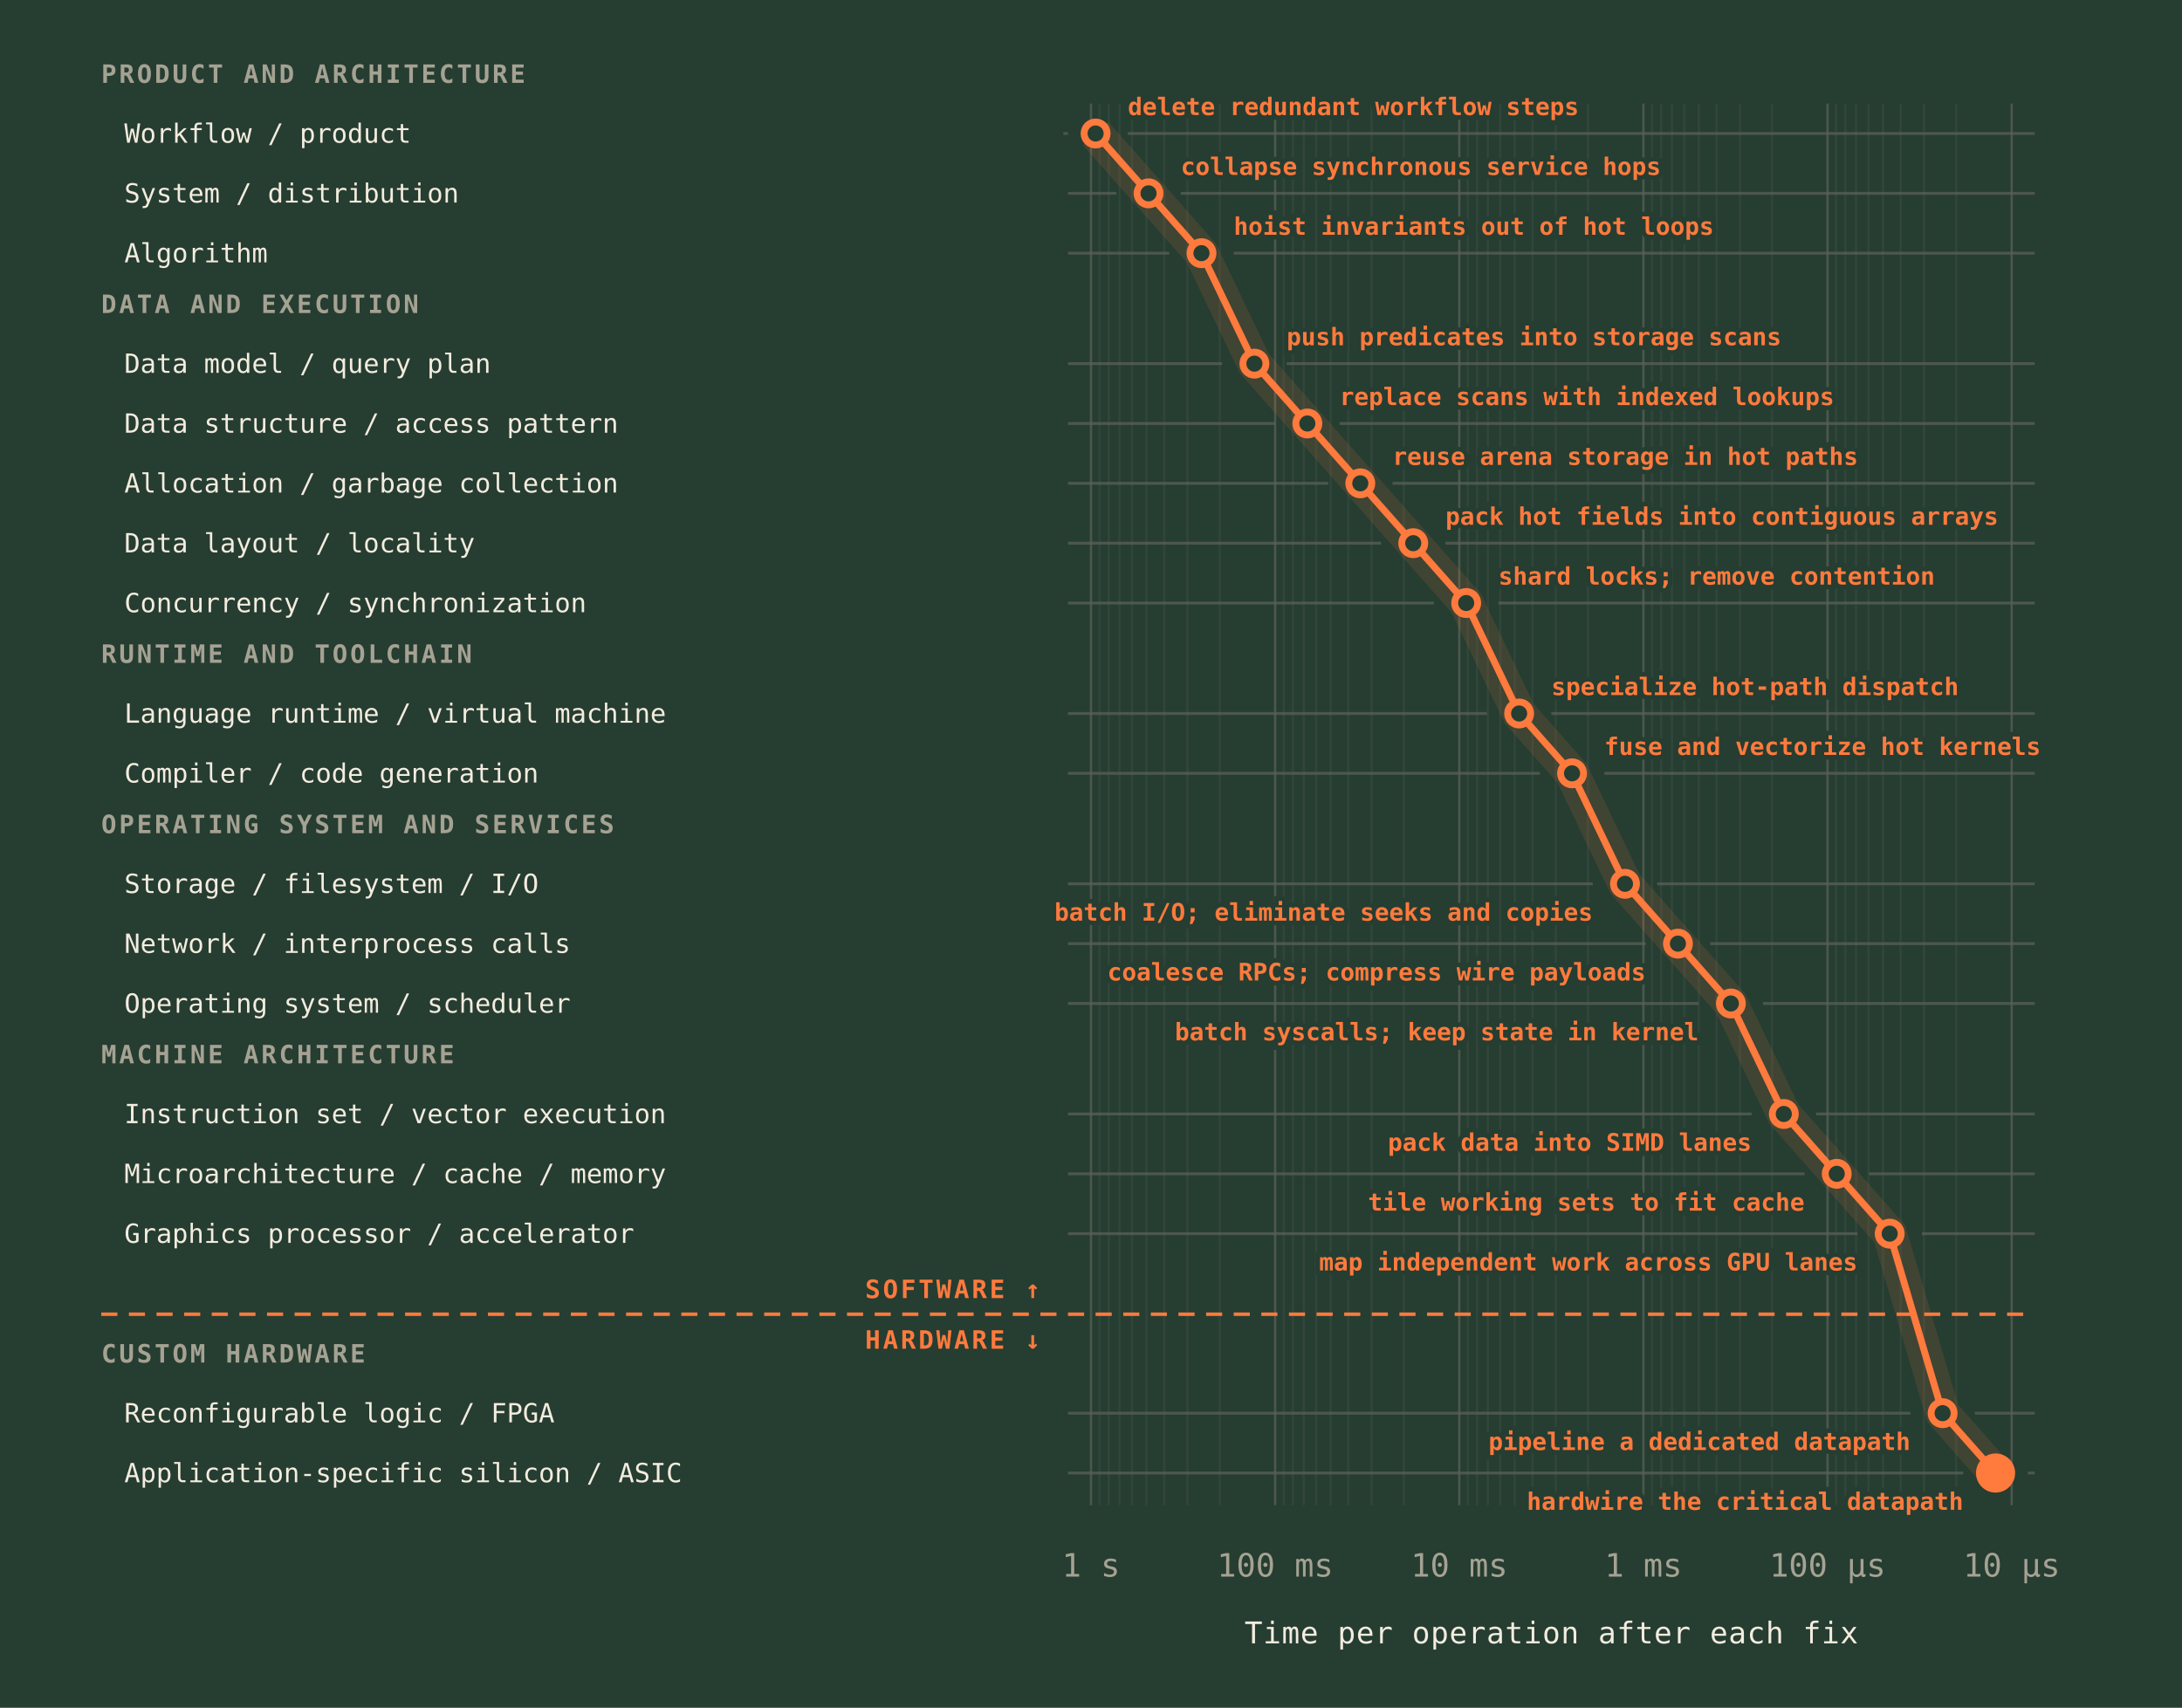
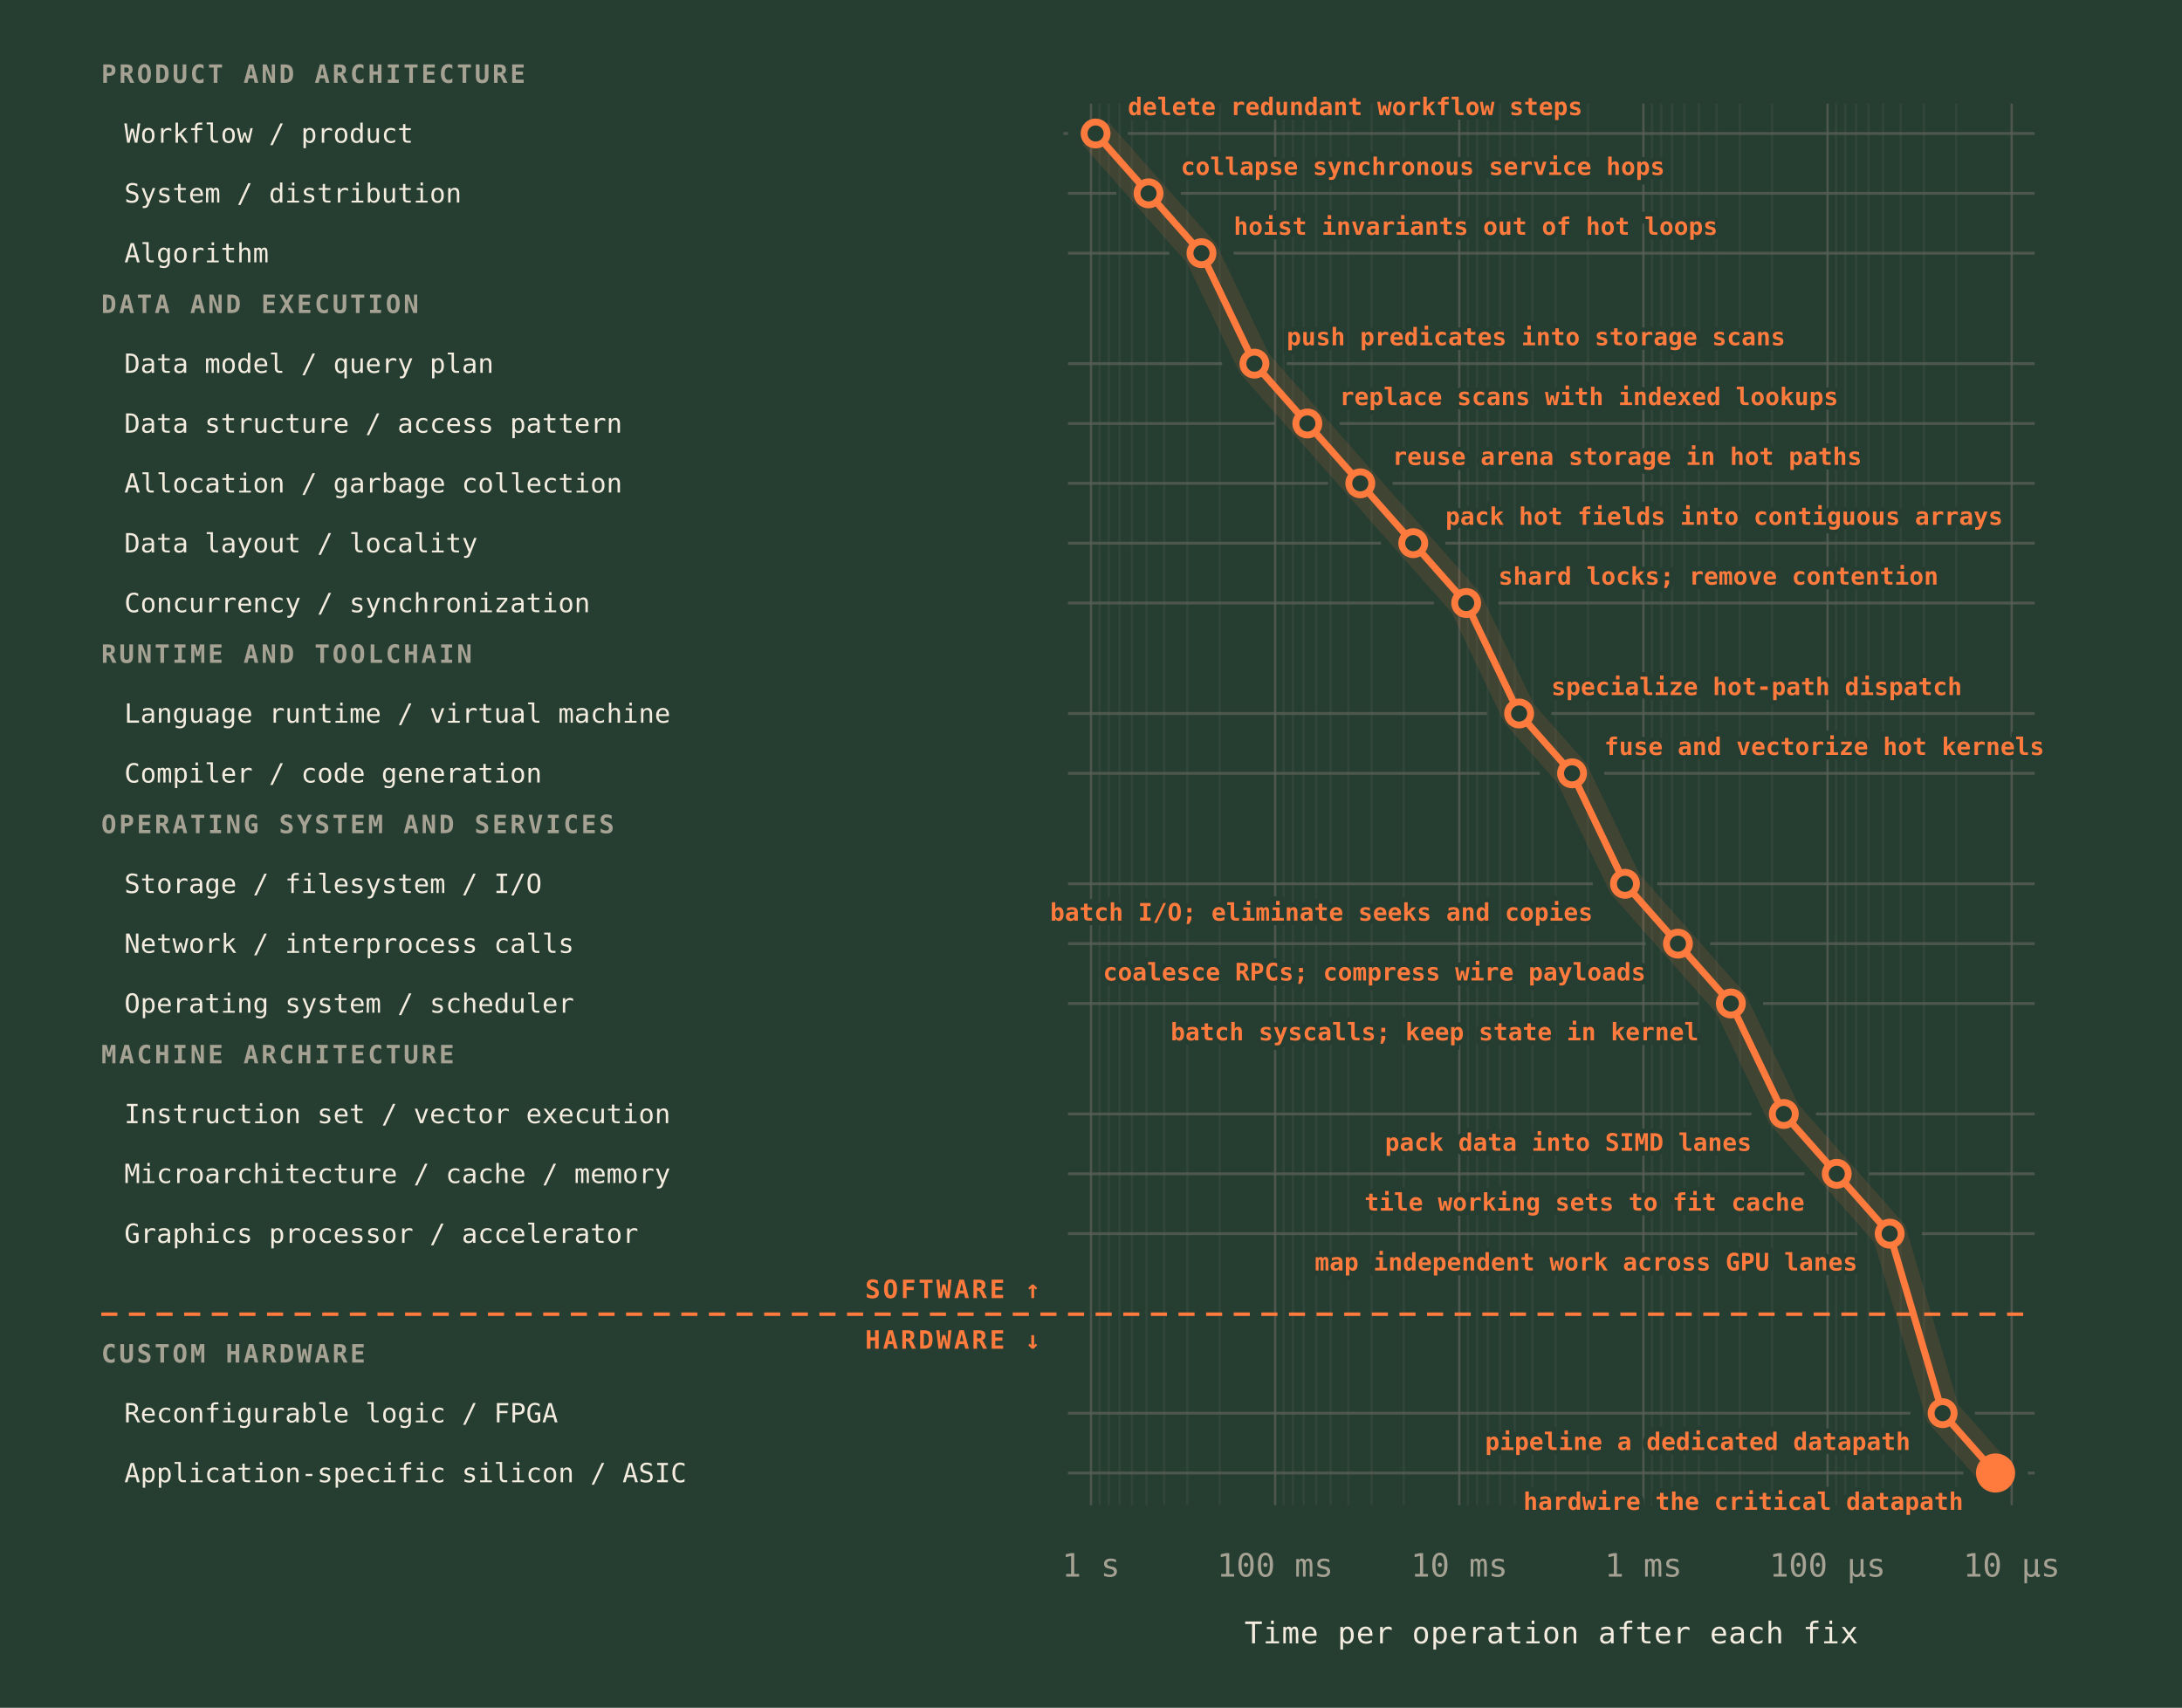
<svg xmlns="http://www.w3.org/2000/svg" viewBox="-24 -20 948 742" role="img" aria-labelledby="plot-title plot-desc">
  <style>
.plot-grid path { fill: none; stroke: #596057; stroke-width: 1; }
.plot-grid .major-grid { stroke-opacity: .75; }
.plot-grid .minor-grid { stroke-opacity: .23; }
.barriers path { fill: none; stroke: #596057; stroke-width: 1.25; stroke-opacity: .75; }
.hardware-boundary path { fill: none; stroke: #ff7a3d; stroke-width: 1.5; stroke-dasharray: 7 5; }
.hardware-boundary text { fill: #ff7a3d; font: 700 11px "SFMono-Regular", Consolas, monospace; letter-spacing: .1em; text-anchor: end; }
- .axis-labels, .group-labels, .stage-labels { font-family: "SFMono-Regular", Consolas, "DejaVu Sans Mono", monospace; }
- .axis-labels { fill: #a5a293; font-size: 14px; text-anchor: middle; }
+ .axis-labels, .group-labels, .stage-labels, .plot-points { font-family: "SFMono-Regular", Consolas, monospace; }
+ .axis-labels { fill: #a5a293; font-size: 14px; }
+ .axis-labels text { text-anchor: middle; }
.axis-labels .axis-title { fill: #f3ecdf; font-size: 13px; letter-spacing: .02em; }
.group-labels { fill: #a5a293; font-size: 11px; font-weight: 700; letter-spacing: .1em; }
- .stage-labels .domain { fill: #f3ecdf; font-size: 11.5px; font-weight: 500; }
- .stage-labels .intervention { fill: #ff7a3d; stroke: #263d31; stroke-width: 4px; paint-order: stroke; font-size: 10.5px; font-weight: 650; }
+ .stage-labels .domain { fill: #f3ecdf; font-size: 11.5px; font-weight: 500; letter-spacing: .005em; }
+ .stage-labels .intervention { fill: #ff7a3d; stroke: #263d31; stroke-width: 4px; paint-order: stroke; font-size: 10.5px; font-weight: 650; letter-spacing: .005em; }
.stage-labels .intervention-before { text-anchor: end; }
.progress-halo { fill: none; stroke: #ff7a3d; stroke-width: 15; stroke-opacity: .12; }
.progress-line { fill: none; stroke: #ff7a3d; stroke-width: 3; stroke-linecap: round; stroke-linejoin: round; }
.plot-points circle { fill: #263d31; stroke: #ff7a3d; stroke-width: 3; }
.plot-points g:last-child circle { fill: #ff7a3d; }
</style>
  <rect x="-24" y="-20" width="948" height="742" fill="#263d31" />
  <g class="plot-grid">
    <path class="major-grid" d="M450 25V634M530 25V634M610 25V634M690 25V634M770 25V634M850 25V634" />
    <path class="minor-grid" d="M453.7 25V634M457.7 25V634M462.4 25V634M467.8 25V634M474.1 25V634M481.8 25V634M491.9 25V634M505.9 25V634M533.7 25V634M537.7 25V634M542.4 25V634M547.8 25V634M554.1 25V634M561.8 25V634M571.9 25V634M585.9 25V634M613.7 25V634M617.7 25V634M622.4 25V634M627.8 25V634M634.1 25V634M641.8 25V634M651.9 25V634M665.9 25V634M693.7 25V634M697.7 25V634M702.4 25V634M707.8 25V634M714.1 25V634M721.8 25V634M731.9 25V634M745.9 25V634M773.7 25V634M777.7 25V634M782.4 25V634M787.8 25V634M794.1 25V634M801.8 25V634M811.9 25V634M825.9 25V634" />
  </g>
  <g class="barriers">
    <path d="M440 38H438M466 38H860M440 64H461M489 64H860M440 90H484M512 90H860M440 138H507M535 138H860M440 164H530M558 164H860M440 190H553M581 190H860M440 216H576M604 216H860M440 242H599M627 242H860M440 290H622M650 290H860M440 316H645M673 316H860M440 364H668M696 364H860M440 390H691M719 390H860M440 416H714M742 416H860M440 464H737M765 464H860M440 490H760M788 490H860M440 516H783M811 516H860M440 594H806M834 594H860M440 620H829M857 620H860" />
  </g>
  <g class="hardware-boundary">
    <path d="M20 551H860" />
    <text x="428" y="544">SOFTWARE ↑</text>
    <text x="428" y="566">HARDWARE ↓</text>
  </g>
  <g class="axis-labels">
    <text x="450" y="665">1 s</text>
    <text x="530" y="665">100 ms</text>
    <text x="610" y="665">10 ms</text>
    <text x="690" y="665">1 ms</text>
    <text x="770" y="665">100 µs</text>
    <text x="850" y="665">10 µs</text>
    <text class="axis-title" x="650" y="694">Time per operation after each fix</text>
  </g>
  <g class="group-labels">
    <text x="20" y="16">PRODUCT AND ARCHITECTURE</text>
    <text x="20" y="116">DATA AND EXECUTION</text>
    <text x="20" y="268">RUNTIME AND TOOLCHAIN</text>
    <text x="20" y="342">OPERATING SYSTEM AND SERVICES</text>
    <text x="20" y="442">MACHINE ARCHITECTURE</text>
    <text x="20" y="572">CUSTOM HARDWARE</text>
  </g>
  <g class="stage-labels">
    <text class="domain" x="30" y="42">Workflow / product</text>
    <text class="intervention" x="466" y="30">delete redundant workflow steps</text>
    <text class="domain" x="30" y="68">System / distribution</text>
    <text class="intervention" x="489" y="56">collapse synchronous service hops</text>
    <text class="domain" x="30" y="94">Algorithm</text>
    <text class="intervention" x="512" y="82">hoist invariants out of hot loops</text>
    <text class="domain" x="30" y="142">Data model / query plan</text>
    <text class="intervention" x="535" y="130">push predicates into storage scans</text>
    <text class="domain" x="30" y="168">Data structure / access pattern</text>
    <text class="intervention" x="558" y="156">replace scans with indexed lookups</text>
    <text class="domain" x="30" y="194">Allocation / garbage collection</text>
    <text class="intervention" x="581" y="182">reuse arena storage in hot paths</text>
    <text class="domain" x="30" y="220">Data layout / locality</text>
    <text class="intervention" x="604" y="208">pack hot fields into contiguous arrays</text>
    <text class="domain" x="30" y="246">Concurrency / synchronization</text>
    <text class="intervention" x="627" y="234">shard locks; remove contention</text>
    <text class="domain" x="30" y="294">Language runtime / virtual machine</text>
    <text class="intervention" x="650" y="282">specialize hot-path dispatch</text>
    <text class="domain" x="30" y="320">Compiler / code generation</text>
    <text class="intervention" x="673" y="308">fuse and vectorize hot kernels</text>
    <text class="domain" x="30" y="368">Storage / filesystem / I/O</text>
    <text class="intervention intervention-before" x="668" y="380">batch I/O; eliminate seeks and copies</text>
    <text class="domain" x="30" y="394">Network / interprocess calls</text>
    <text class="intervention intervention-before" x="691" y="406">coalesce RPCs; compress wire payloads</text>
    <text class="domain" x="30" y="420">Operating system / scheduler</text>
    <text class="intervention intervention-before" x="714" y="432">batch syscalls; keep state in kernel</text>
    <text class="domain" x="30" y="468">Instruction set / vector execution</text>
    <text class="intervention intervention-before" x="737" y="480">pack data into SIMD lanes</text>
    <text class="domain" x="30" y="494">Microarchitecture / cache / memory</text>
    <text class="intervention intervention-before" x="760" y="506">tile working sets to fit cache</text>
    <text class="domain" x="30" y="520">Graphics processor / accelerator</text>
    <text class="intervention intervention-before" x="783" y="532">map independent work across GPU lanes</text>
    <text class="domain" x="30" y="598">Reconfigurable logic / FPGA</text>
    <text class="intervention intervention-before" x="806" y="610">pipeline a dedicated datapath</text>
    <text class="domain" x="30" y="624">Application-specific silicon / ASIC</text>
    <text class="intervention intervention-before" x="829" y="636">hardwire the critical datapath</text>
  </g>
  <path class="progress-halo" d="M452 38L475 64 498 90 521 138 544 164 567 190 590 216 613 242 636 290 659 316 682 364 705 390 728 416 751 464 774 490 797 516 820 594 843 620" />
  <path class="progress-line" d="M452 38L475 64 498 90 521 138 544 164 567 190 590 216 613 242 636 290 659 316 682 364 705 390 728 416 751 464 774 490 797 516 820 594 843 620" />
  <g class="plot-points">
    <g>
      <circle cx="452" cy="38" r="5" />
    </g>
    <g>
      <circle cx="475" cy="64" r="5" />
    </g>
    <g>
      <circle cx="498" cy="90" r="5" />
    </g>
    <g>
      <circle cx="521" cy="138" r="5" />
    </g>
    <g>
      <circle cx="544" cy="164" r="5" />
    </g>
    <g>
      <circle cx="567" cy="190" r="5" />
    </g>
    <g>
      <circle cx="590" cy="216" r="5" />
    </g>
    <g>
      <circle cx="613" cy="242" r="5" />
    </g>
    <g>
      <circle cx="636" cy="290" r="5" />
    </g>
    <g>
      <circle cx="659" cy="316" r="5" />
    </g>
    <g>
      <circle cx="682" cy="364" r="5" />
    </g>
    <g>
      <circle cx="705" cy="390" r="5" />
    </g>
    <g>
      <circle cx="728" cy="416" r="5" />
    </g>
    <g>
      <circle cx="751" cy="464" r="5" />
    </g>
    <g>
      <circle cx="774" cy="490" r="5" />
    </g>
    <g>
      <circle cx="797" cy="516" r="5" />
    </g>
    <g>
      <circle cx="820" cy="594" r="5" />
    </g>
    <g>
      <circle cx="843" cy="620" r="7" />
    </g>
  </g>
</svg>
